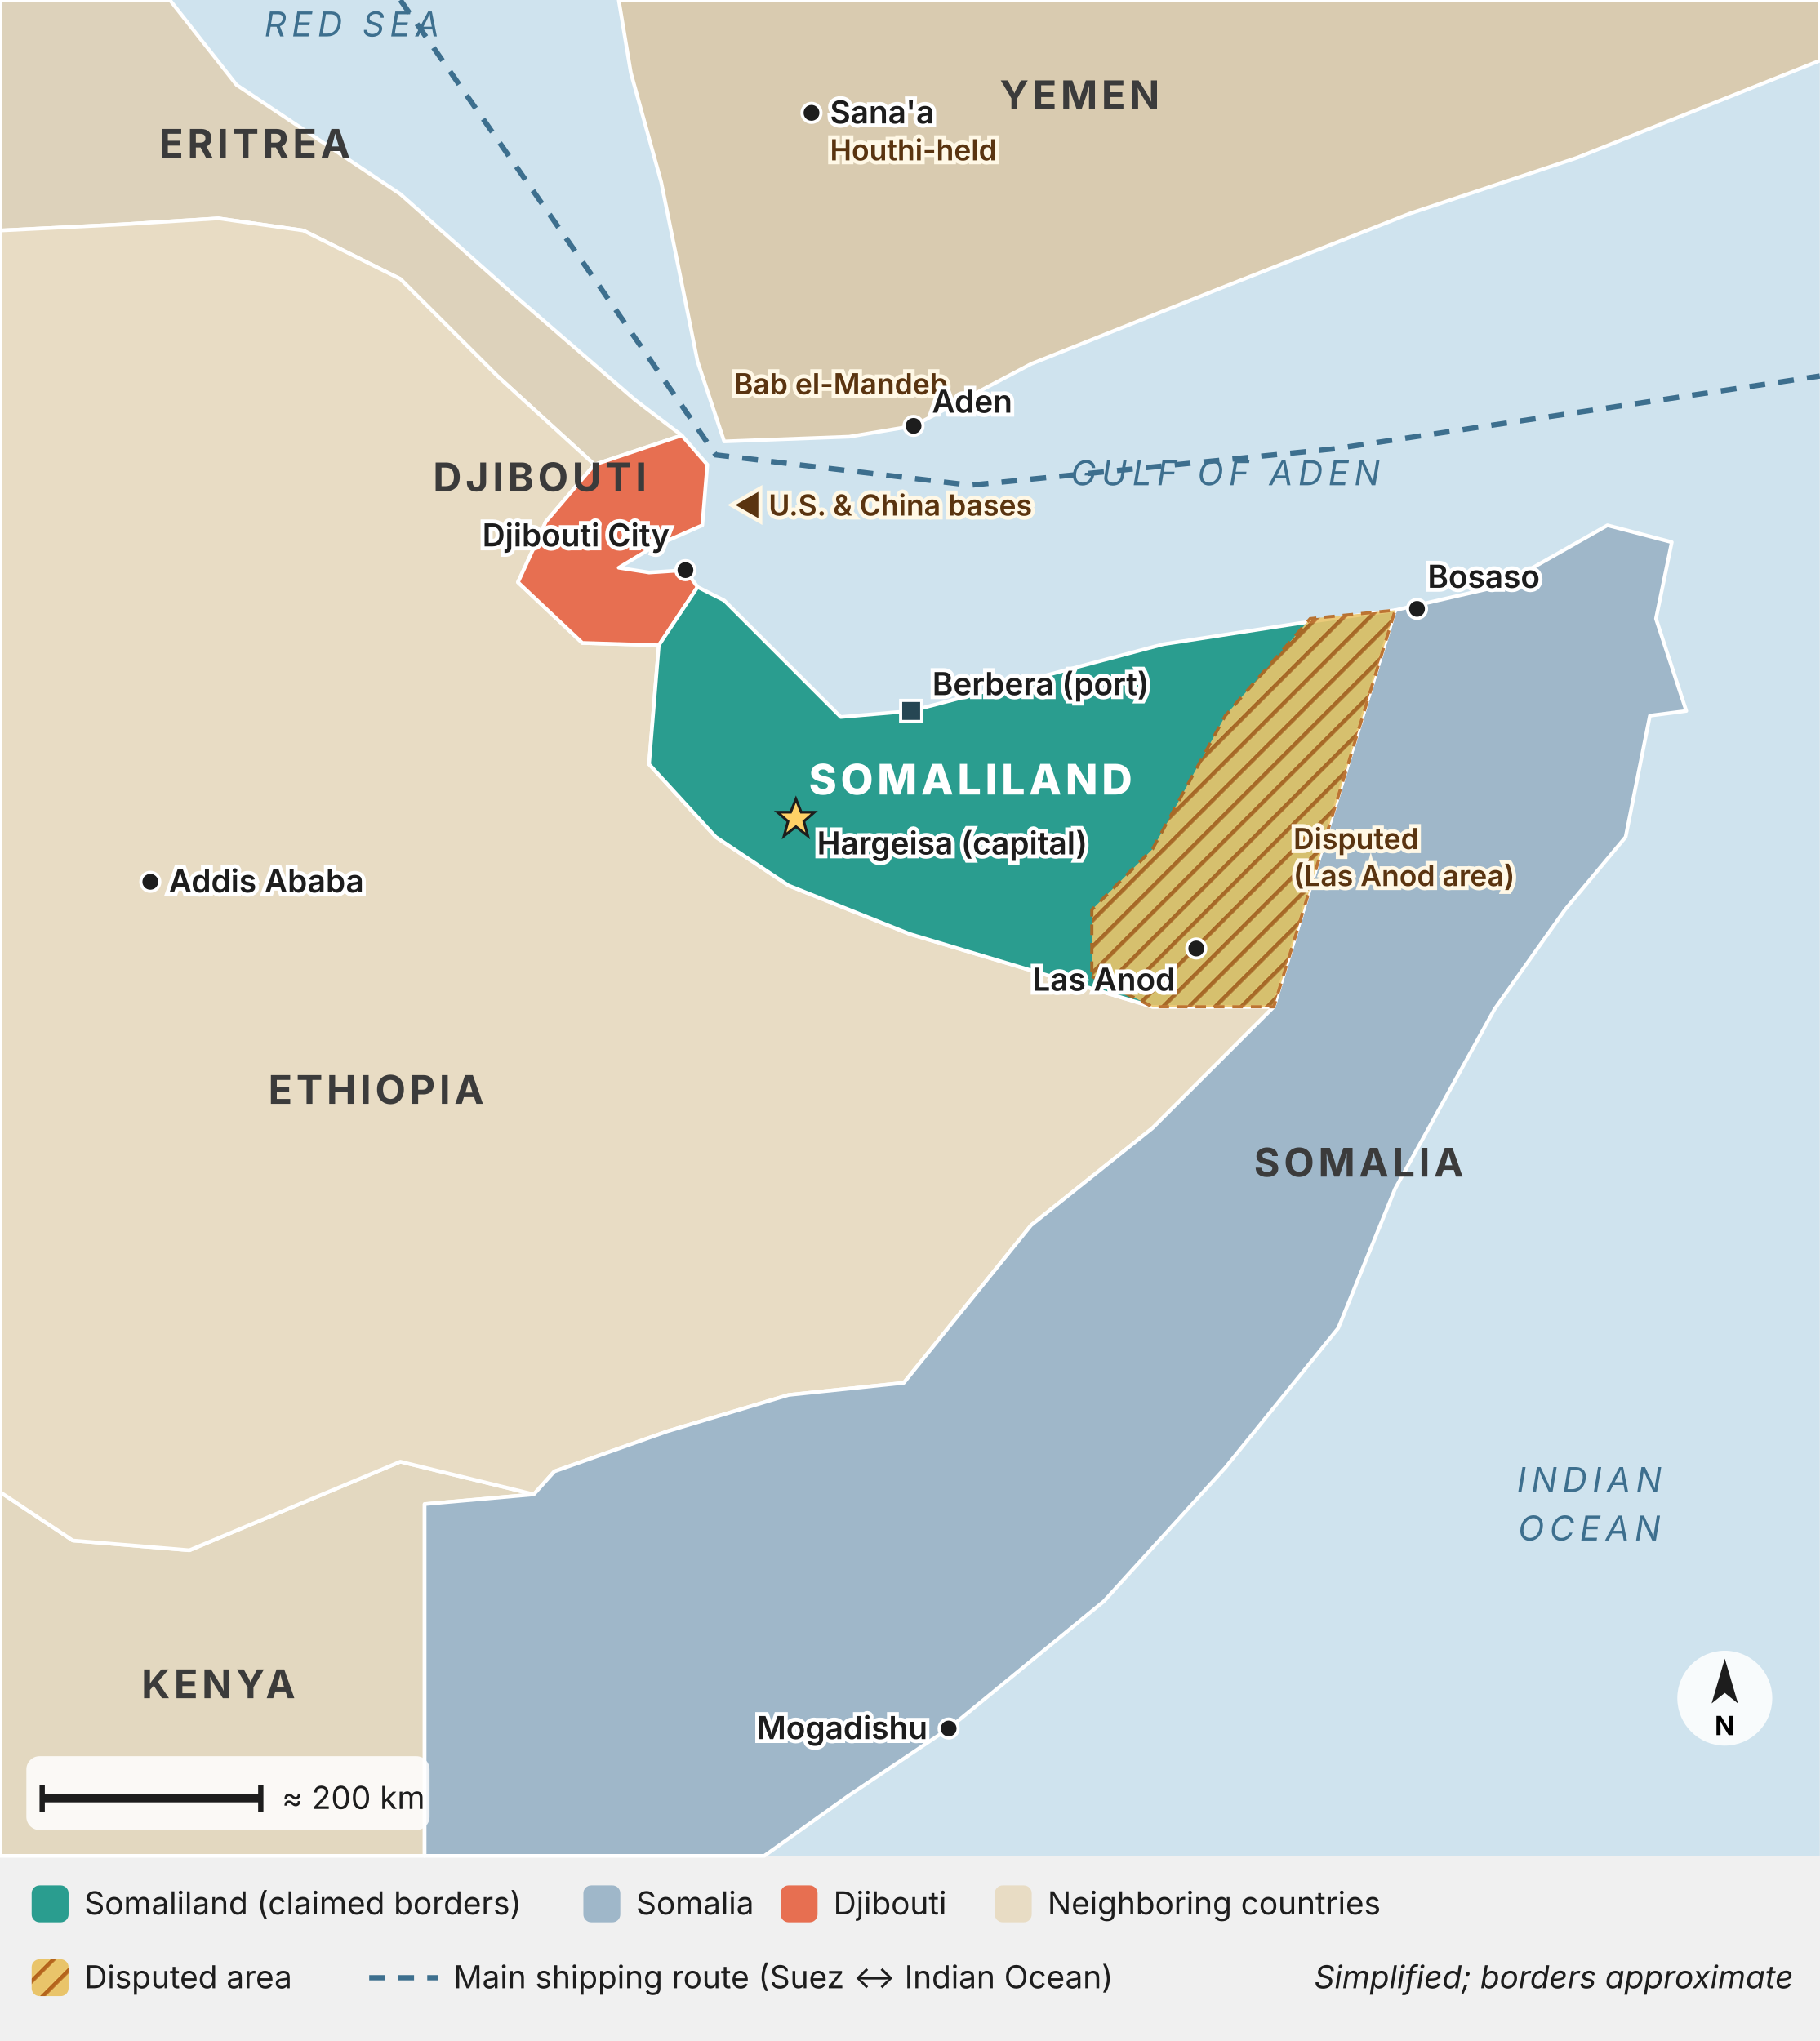
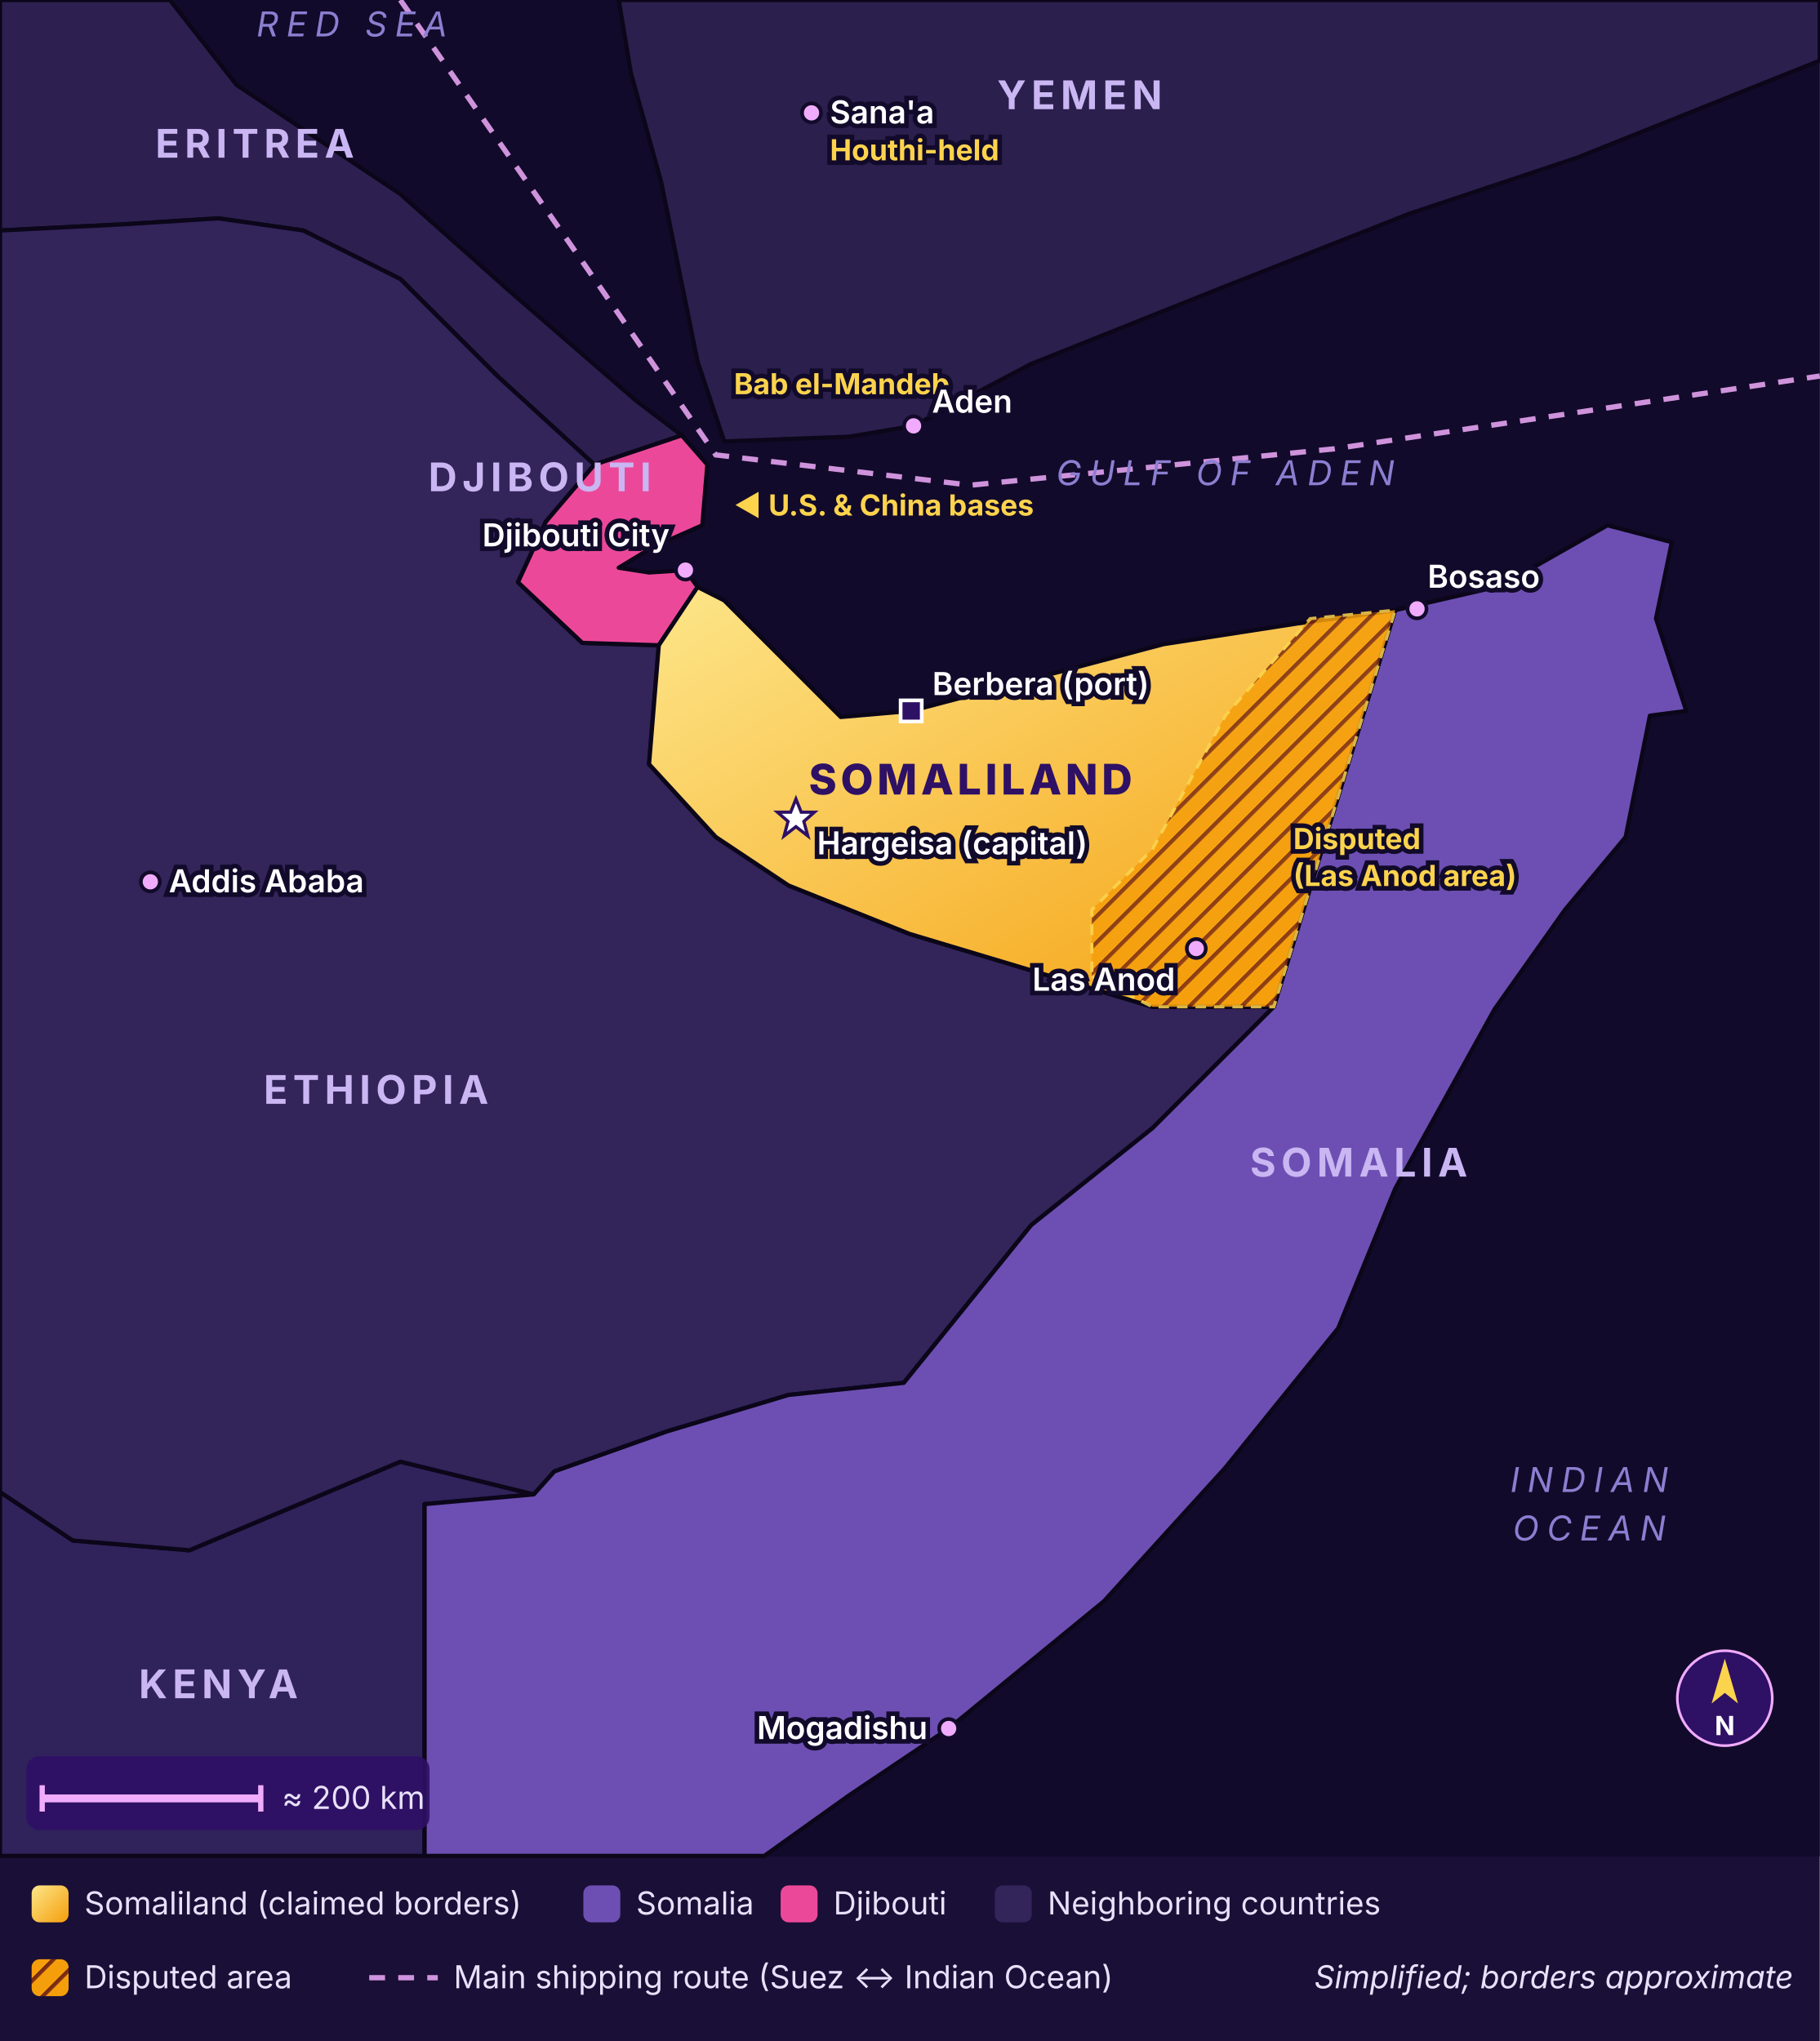
<svg xmlns="http://www.w3.org/2000/svg" viewBox="0 0 690 774" role="img" aria-labelledby="t d" font-family="Inter, Helvetica, Arial, sans-serif">
  <defs>
+     <linearGradient id="slgrad" x1="0" y1="0" x2="1" y2="1">
+       <stop offset="0" stop-color="#fde68a" />
+       <stop offset="1" stop-color="#f59e0b" />
+     </linearGradient>
    <pattern id="hatch" width="7" height="7" patternUnits="userSpaceOnUse" patternTransform="rotate(45)">
-       <rect width="7" height="7" fill="#e9c46a" />
-       <line x1="0" y1="0" x2="0" y2="7" stroke="#b5651d" stroke-width="3" />
+       <rect width="7" height="7" fill="#f59e0b" />
+       <line x1="0" y1="0" x2="0" y2="7" stroke="#7c2d12" stroke-width="3" />
    </pattern>
    <style>
- .sea{fill:#cfe3ee} .land{stroke:#ffffff;stroke-width:1.4;stroke-linejoin:round}
- .sl{fill:#2a9d8f} .so{fill:#9fb7c9} .dj{fill:#e76f51} .et{fill:#e8dcc4} .er{fill:#ddd2bb} .ke{fill:#e3d8c0} .ye{fill:#d9cbb0}
- .dis{fill:url(#hatch);stroke:#b5651d;stroke-width:1.2;stroke-dasharray:4 3;opacity:.9}
- .country{font-size:15px;font-weight:700;fill:#3b3b3b;letter-spacing:1.5px}
- .country-sl{font-size:16px;font-weight:800;fill:#ffffff;letter-spacing:1.5px}
- .water{font-size:13px;font-style:italic;fill:#3d6f8e;letter-spacing:2px}
- .city{font-size:12px;fill:#1d1d1d;font-weight:600;paint-order:stroke;stroke:#ffffff;stroke-width:3px}
- .note{font-size:11px;fill:#5a3410;font-weight:600;paint-order:stroke;stroke:#fff8e6;stroke-width:3px}
- .dot{fill:#1d1d1d;stroke:#fff;stroke-width:1.2} .star{fill:#ffd166;stroke:#1d1d1d;stroke-width:1} .port{fill:#264653;stroke:#fff;stroke-width:1.2}
- .route{fill:none;stroke:#3d6f8e;stroke-width:2;stroke-dasharray:6 5}
- .legend{font-size:12px;fill:#1d1d1d}
+ .sea{fill:#120a2a} .land{stroke:#0b0619;stroke-width:1.6;stroke-linejoin:round}
+ .sl{fill:url(#slgrad)} .so{fill:#6d4fb3} .dj{fill:#ec4899} .et{fill:#33245a} .er{fill:#2d2050} .ke{fill:#30225a} .ye{fill:#2b1f4d}
+ .dis{fill:url(#hatch);stroke:#fcd34d;stroke-width:1.2;stroke-dasharray:4 3;opacity:.85}
+ .country{font-size:15px;font-weight:700;fill:#c9b6f2;letter-spacing:2px}
+ .country-sl{font-size:16px;font-weight:800;fill:#2e1065;letter-spacing:1.5px}
+ .water{font-size:13px;font-style:italic;fill:#8b7fd1;letter-spacing:3px}
+ .city{font-size:12px;fill:#ffffff;font-weight:600;paint-order:stroke;stroke:#120a2a;stroke-width:3.5px}
+ .note{font-size:11px;fill:#fcd34d;font-weight:700;paint-order:stroke;stroke:#120a2a;stroke-width:3.5px}
+ .dot{fill:#f0abfc;stroke:#120a2a;stroke-width:1.4} .star{fill:#ffffff;stroke:#2e1065;stroke-width:1.2} .port{fill:#2e1065;stroke:#fff;stroke-width:1.4}
+ .route{fill:none;stroke:#f0abfc;stroke-width:2;stroke-dasharray:6 5;opacity:.85}
+ .legend{font-size:12px;fill:#e9e0fb}
</style>
  </defs>
+   <rect width="690" height="774" fill="#1a0f36" />
  <rect width="690" height="704" class="sea" />
  <polygon points="234.6,0.0 239.2,27.6 250.7,69.0 264.5,137.1 274.6,167.4 322.0,165.6 346.4,161.5 391.0,138.0 460.0,110.4 534.5,81.0 598.0,59.8 667.0,32.2 690.0,23.0 690.0,0.0" class="land ye" />
  <polygon points="258.5,165.1 241.0,151.8 193.2,110.4 151.8,73.6 89.7,32.2 64.4,0.0 0.0,0.0 0.0,87.4 46.0,85.1 82.8,82.8 115.0,87.4 151.8,105.8 188.6,142.6 225.4,176.2" class="land er" />
  <polygon points="0.0,565.8 27.6,584.2 71.8,587.9 151.8,554.3 202.4,566.7 161.0,570.4 161.0,703.8 0.0,703.8" class="land ke" />
  <polygon points="0.0,87.4 46.0,85.1 82.8,82.8 115.0,87.4 151.8,105.8 188.6,142.6 225.4,176.2 207.0,197.8 196.4,220.8 220.8,243.8 249.8,244.7 246.1,289.8 271.4,317.4 299.0,335.8 345.0,354.2 391.0,368.0 437.0,381.8 483.0,381.8 437.0,427.8 391.0,464.6 342.7,524.4 299.0,529.0 253.0,542.8 210.2,558.0 202.4,566.7 151.8,554.3 71.8,587.9 27.6,584.2 0.0,565.8" class="land et" />
  <polygon points="258.5,165.1 268.2,176.2 266.3,199.2 247.5,207.5 234.6,215.3 246.1,217.1 259.9,216.2 264.5,222.6 249.8,244.7 220.8,243.8 196.4,220.8 207.0,197.8 225.4,176.2" class="land dj" />
  <polygon points="529.0,231.4 569.0,222.2 609.5,199.2 633.9,205.6 627.9,234.6 639.4,269.6 625.6,271.4 616.4,317.4 593.4,345.0 566.7,382.7 529.0,450.8 507.4,503.7 464.6,556.6 418.6,607.2 359.7,655.5 322.0,680.8 289.8,703.8 161.0,703.8 161.0,570.4 202.4,566.7 210.2,558.0 253.0,542.8 299.0,529.0 342.7,524.4 391.0,464.6 437.0,427.8 483.0,381.8" class="land so" />
  <polygon points="264.5,222.6 274.6,227.7 318.8,271.9 345.5,269.6 391.0,257.6 441.1,244.3 492.2,236.4 529.0,231.4 483.0,381.8 437.0,381.8 391.0,368.0 345.0,354.2 299.0,335.8 271.4,317.4 246.1,289.8 249.8,244.7" class="land sl" />
  <polygon points="414.0,370.3 437.0,381.8 483.0,381.8 529.0,231.4 496.8,234.6 464.6,271.4 437.0,322.0 414.0,345.0" class="dis" />
  <polyline class="route" points="151.8,0.0 225.4,105.8 271.4,172.5 368.0,184.0 506.0,170.2 690.0,142.6" />
  <text x="142.6" y="418.6" text-anchor="middle" class="country">ETHIOPIA</text>
  <text x="96.6" y="59.8" text-anchor="middle" class="country">ERITREA</text>
  <text x="82.8" y="644.0" text-anchor="middle" class="country">KENYA</text>
  <text x="409.4" y="41.4" text-anchor="middle" class="country">YEMEN</text>
  <text x="515.2" y="446.2" text-anchor="middle" class="country">SOMALIA</text>
  <text x="368.0" y="301.3" text-anchor="middle" class="country-sl">SOMALILAND</text>
  <text x="204.7" y="186.3" text-anchor="middle" class="country">DJIBOUTI</text>
  <text x="464.6" y="184.0" text-anchor="middle" class="water">GULF OF ADEN</text>
  <text x="133.4" y="13.8" text-anchor="middle" class="water">RED SEA</text>
  <text x="602.6" y="565.8" text-anchor="middle" class="water">INDIAN</text>
  <text x="602.6" y="584.2" text-anchor="middle" class="water">OCEAN</text>
  <text x="278.3" y="149.5" text-anchor="start" class="note">Bab el-Mandeb</text>
  <path d="M301.8,303.0 L303.8,308.0 L308.8,308.0 L304.8,311.5 L306.3,317.0 L301.8,313.5 L297.3,317.0 L298.8,311.5 L294.8,308.0 L299.8,308.0 Z" class="star" />
  <text x="309.8" y="324.0" text-anchor="start" class="city">Hargeisa (capital)</text>
  <rect x="341.5" y="265.6" width="8" height="8" class="port" />
  <text x="353.5" y="263.6" text-anchor="start" class="city">Berbera (port)</text>
  <circle cx="453.6" cy="359.7" r="3.6" class="dot" />
  <text x="445.6" y="375.7" text-anchor="end" class="city">Las Anod</text>
  <circle cx="359.7" cy="655.5" r="3.6" class="dot" />
  <text x="351.7" y="659.5" text-anchor="end" class="city">Mogadishu</text>
  <circle cx="259.9" cy="216.2" r="3.6" class="dot" />
  <text x="253.9" y="207.2" text-anchor="end" class="city">Djibouti City</text>
  <circle cx="57.0" cy="334.4" r="3.6" class="dot" />
  <text x="64.0" y="338.4" text-anchor="start" class="city">Addis Ababa</text>
  <circle cx="346.4" cy="161.5" r="3.6" class="dot" />
  <text x="353.4" y="156.5" text-anchor="start" class="city">Aden</text>
  <circle cx="307.7" cy="42.8" r="3.6" class="dot" />
  <text x="314.7" y="46.8" text-anchor="start" class="city">Sana'a</text>
  <circle cx="537.3" cy="230.9" r="3.6" class="dot" />
  <text x="541.3" y="222.9" text-anchor="start" class="city">Bosaso</text>
  <text x="278.3" y="195.5" class="note">◄ U.S. &amp; China bases</text>
  <text x="314.7" y="60.8" class="note">Houthi-held</text>
  <text x="490.4" y="322.0" class="note">Disputed</text>
  <text x="490.4" y="336.0" class="note">(Las Anod area)</text>
  <g transform="translate(654,644)">
-     <circle r="18" fill="#ffffff" opacity=".85" />
-     <path d="M0,-15 L5,2 L0,-2 L-5,2 Z" fill="#1d1d1d" />
-     <text y="14" text-anchor="middle" font-size="10" font-weight="700">N</text>
+     <circle r="18" fill="#2e1065" stroke="#f0abfc" stroke-width="1" />
+     <path d="M0,-15 L5,2 L0,-2 L-5,2 Z" fill="#fcd34d" />
+     <text y="14" text-anchor="middle" font-size="10" font-weight="700" fill="#ffffff">N</text>
  </g>
  <g transform="translate(16,682)">
-     <rect x="-6" y="-16" width="152.883" height="28" rx="5" fill="#ffffff" opacity=".85" />
-     <line x1="0" y1="0" x2="82.883" y2="0" stroke="#1d1d1d" stroke-width="3" />
-     <line x1="0" y1="-5" x2="0" y2="5" stroke="#1d1d1d" stroke-width="2" />
-     <line x1="82.883" y1="-5" x2="82.883" y2="5" stroke="#1d1d1d" stroke-width="2" />
+     <rect x="-6" y="-16" width="152.883" height="28" rx="5" fill="#2e1065" opacity=".9" />
+     <line x1="0" y1="0" x2="82.883" y2="0" stroke="#f0abfc" stroke-width="3" />
+     <line x1="0" y1="-5" x2="0" y2="5" stroke="#f0abfc" stroke-width="2" />
+     <line x1="82.883" y1="-5" x2="82.883" y2="5" stroke="#f0abfc" stroke-width="2" />
    <text x="90.883" y="4" class="legend">≈ 200 km</text>
  </g>
  <rect x="12" y="715" width="14" height="14" rx="3" class="sl" />
  <text x="32" y="726" class="legend">Somaliland (claimed borders)</text>
  <rect x="221.2" y="715" width="14" height="14" rx="3" class="so" />
  <text x="241.2" y="726" class="legend">Somalia</text>
  <rect x="296.0" y="715" width="14" height="14" rx="3" class="dj" />
  <text x="316.0" y="726" class="legend">Djibouti</text>
  <rect x="377.2" y="715" width="14" height="14" rx="3" class="et" />
  <text x="397.2" y="726" class="legend">Neighboring countries</text>
  <rect x="12" y="743" width="14" height="14" rx="3" fill="url(#hatch)" />
  <text x="32" y="754" class="legend">Disputed area</text>
  <line x1="140" y1="750" x2="166" y2="750" class="route" />
  <text x="172" y="754" class="legend">Main shipping route (Suez ↔ Indian Ocean)</text>
-   <text x="680" y="754" text-anchor="end" class="legend" fill="#666" font-style="italic">Simplified; borders approximate</text>
+   <text x="680" y="754" text-anchor="end" class="legend" fill="#a99bd0" font-style="italic">Simplified; borders approximate</text>
</svg>
